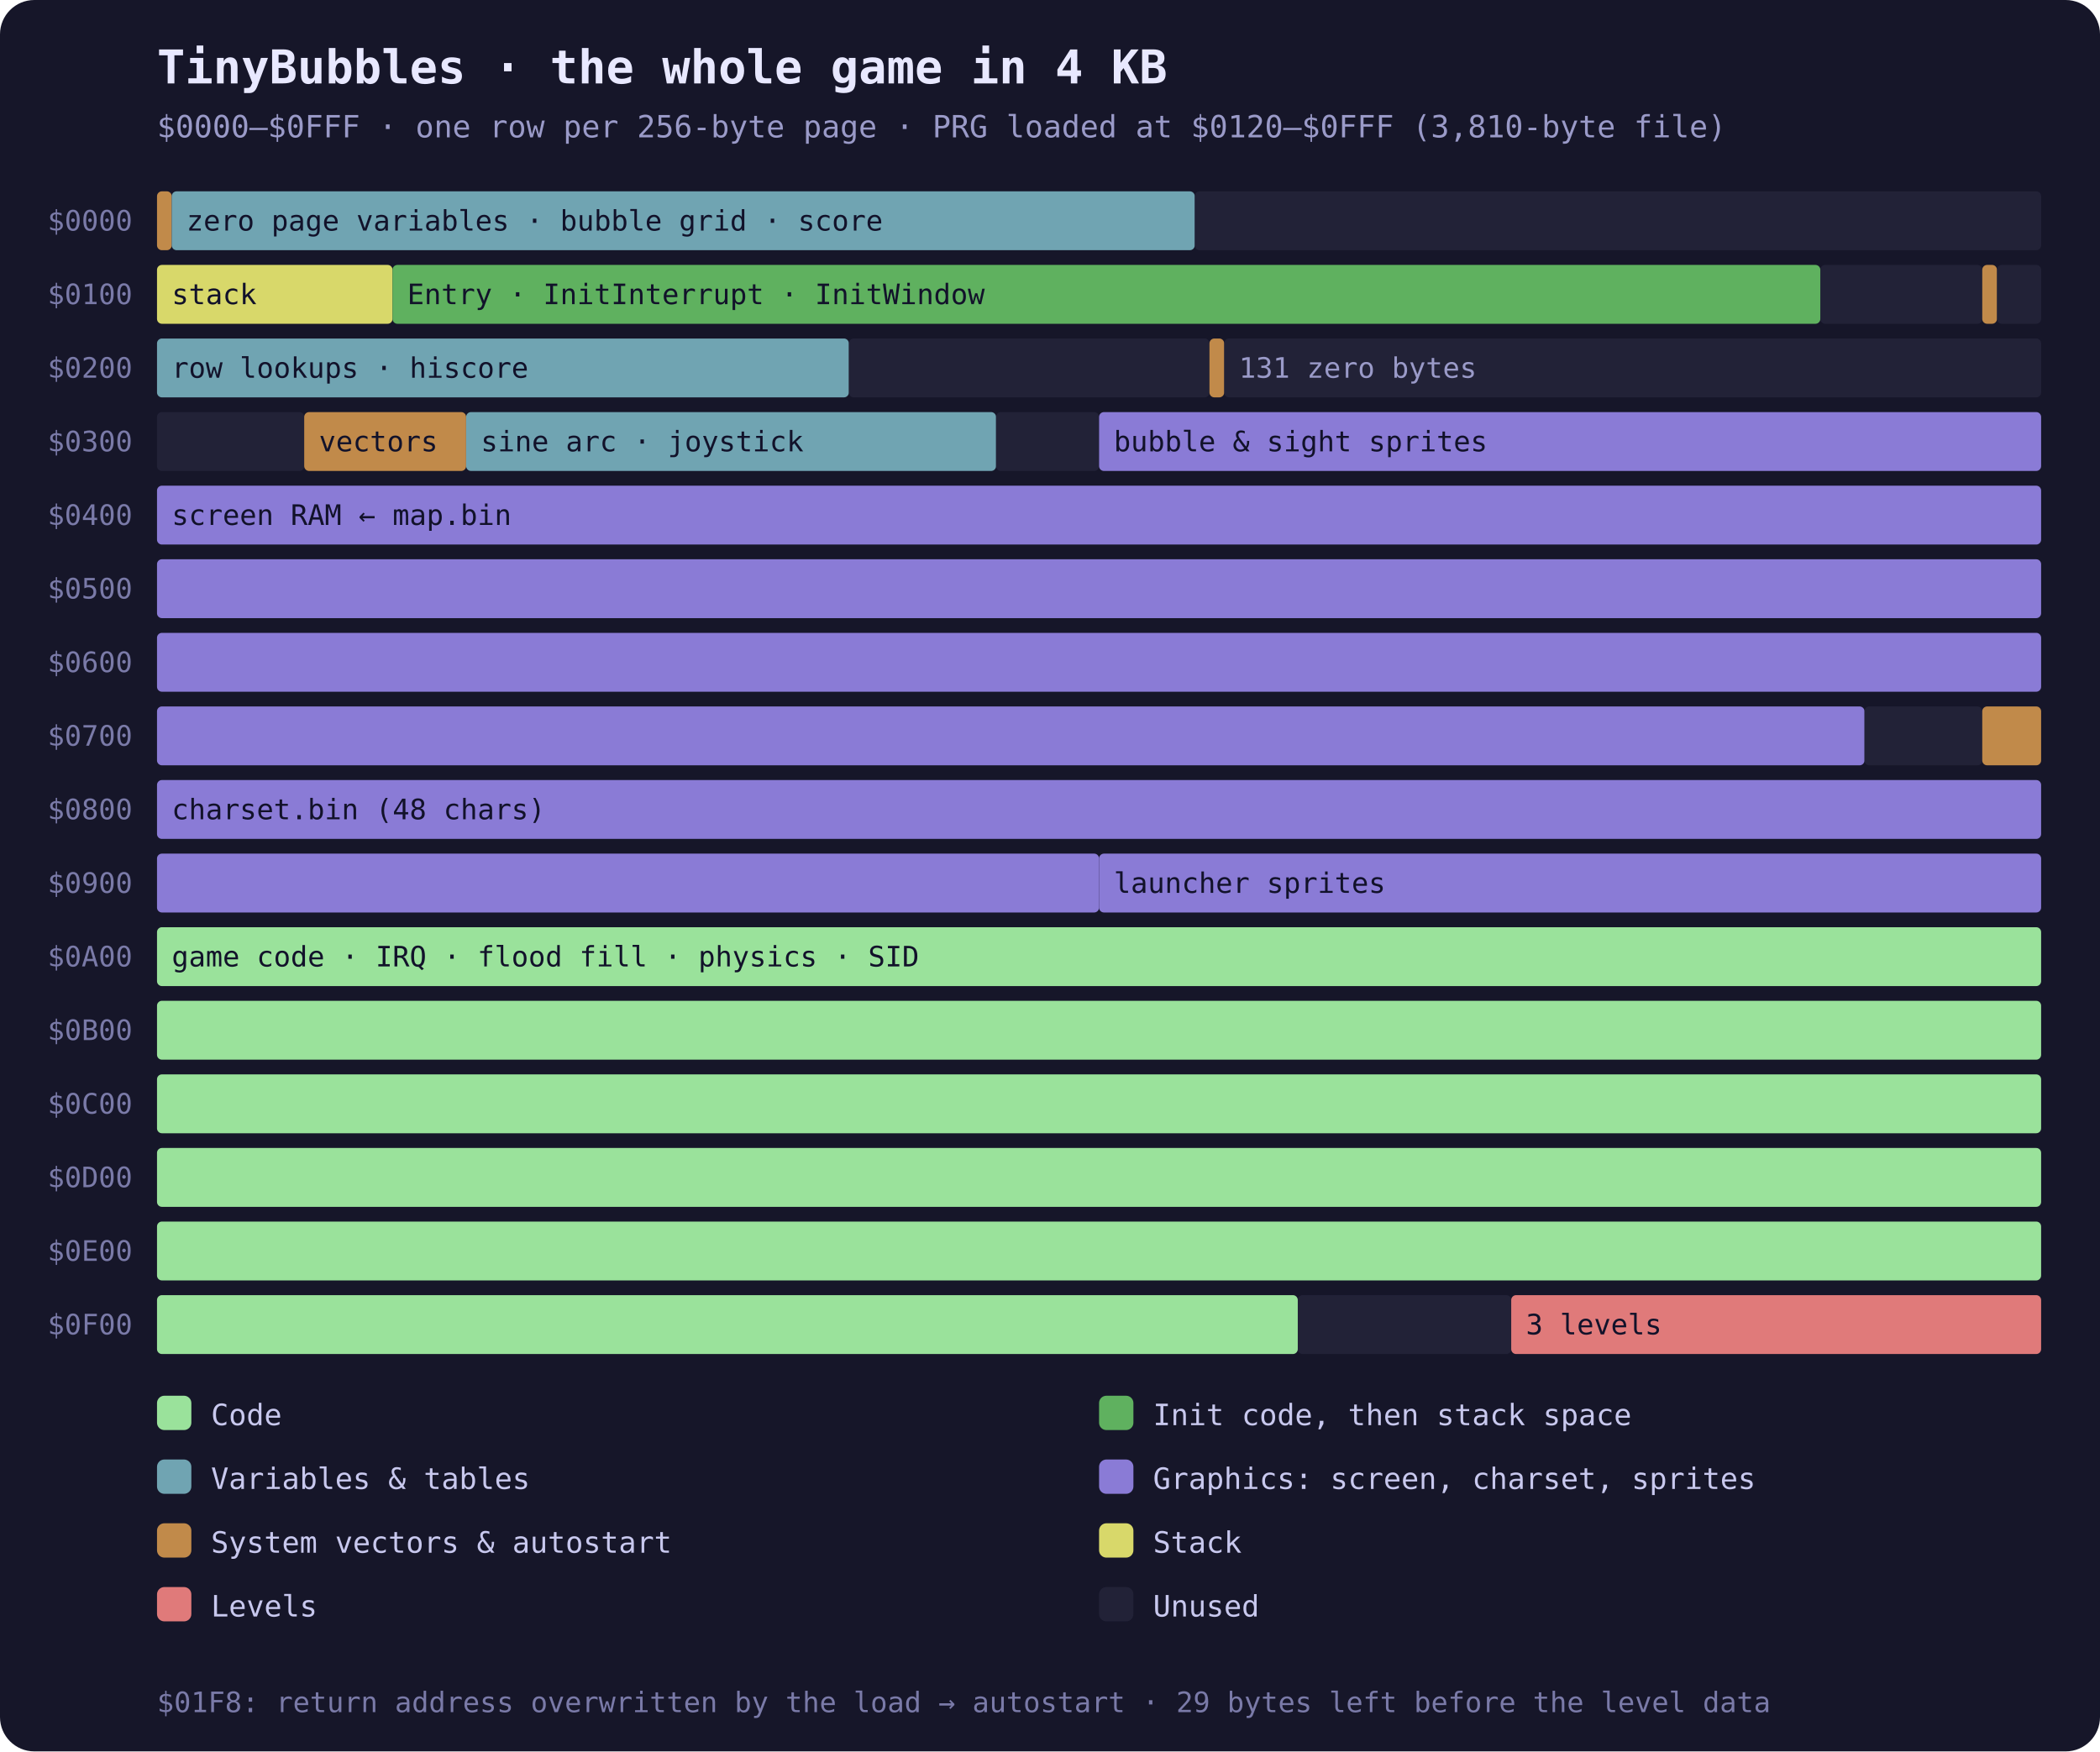
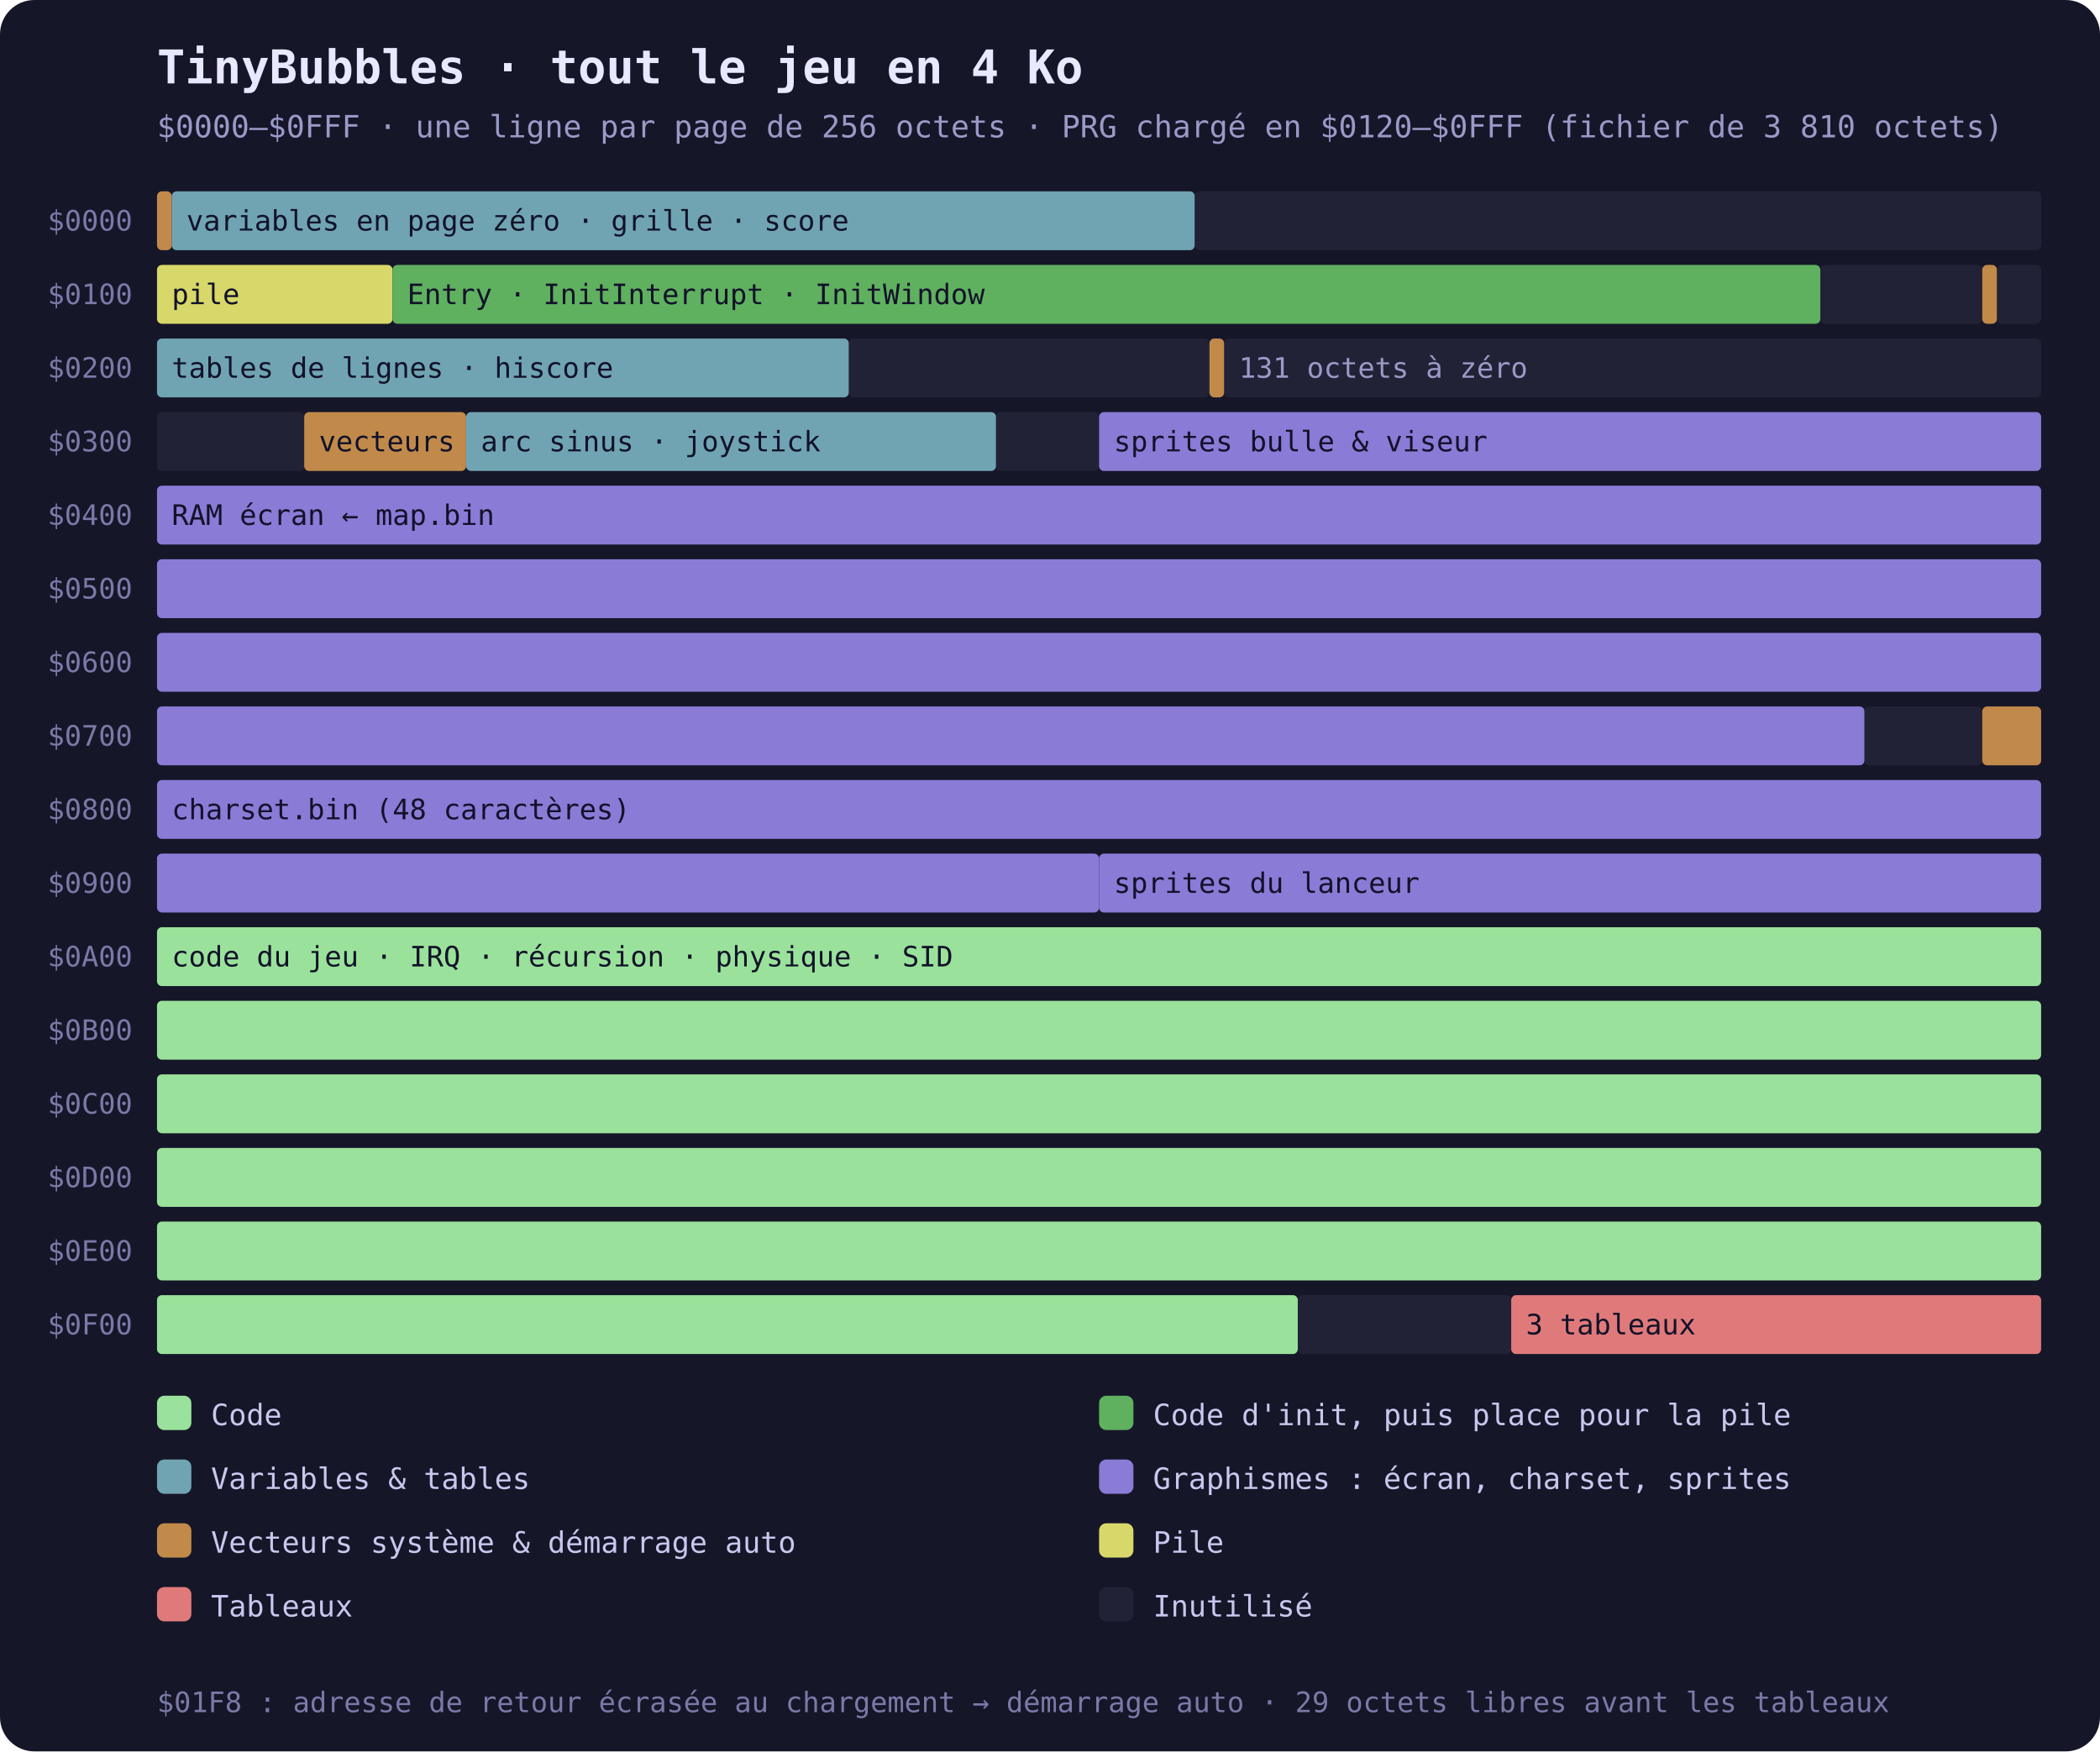
<svg xmlns="http://www.w3.org/2000/svg" width="856" height="714" viewBox="0 0 856 714" font-family="ui-monospace,SFMono-Regular,Menlo,Consolas,monospace">
  <rect width="856" height="714" rx="14" fill="#161629" />
-   <text x="64" y="34" fill="#e8e8ff" font-size="19" font-weight="700">TinyBubbles · the whole game in 4 KB</text>
-   <text x="64" y="56" fill="#9a9ac8" font-size="12.5">$0000–$0FFF · one row per 256-byte page · PRG loaded at $0120–$0FFF (3,810-byte file)</text>
+   <text x="64" y="34" fill="#e8e8ff" font-size="19" font-weight="700">TinyBubbles · tout le jeu en 4 Ko</text>
+   <text x="64" y="56" fill="#9a9ac8" font-size="12.5">$0000–$0FFF · une ligne par page de 256 octets · PRG chargé en $0120–$0FFF (fichier de 3 810 octets)</text>
  <text x="54" y="94.0" fill="#7a7aa8" font-size="11.5" text-anchor="end">$0000</text>
  <text x="54" y="124.0" fill="#7a7aa8" font-size="11.5" text-anchor="end">$0100</text>
  <text x="54" y="154.0" fill="#7a7aa8" font-size="11.5" text-anchor="end">$0200</text>
  <text x="54" y="184.0" fill="#7a7aa8" font-size="11.5" text-anchor="end">$0300</text>
  <text x="54" y="214.0" fill="#7a7aa8" font-size="11.5" text-anchor="end">$0400</text>
  <text x="54" y="244.0" fill="#7a7aa8" font-size="11.5" text-anchor="end">$0500</text>
  <text x="54" y="274.0" fill="#7a7aa8" font-size="11.5" text-anchor="end">$0600</text>
  <text x="54" y="304.0" fill="#7a7aa8" font-size="11.5" text-anchor="end">$0700</text>
  <text x="54" y="334.0" fill="#7a7aa8" font-size="11.5" text-anchor="end">$0800</text>
  <text x="54" y="364.0" fill="#7a7aa8" font-size="11.5" text-anchor="end">$0900</text>
  <text x="54" y="394.0" fill="#7a7aa8" font-size="11.5" text-anchor="end">$0A00</text>
  <text x="54" y="424.0" fill="#7a7aa8" font-size="11.5" text-anchor="end">$0B00</text>
  <text x="54" y="454.0" fill="#7a7aa8" font-size="11.5" text-anchor="end">$0C00</text>
  <text x="54" y="484.0" fill="#7a7aa8" font-size="11.5" text-anchor="end">$0D00</text>
  <text x="54" y="514.0" fill="#7a7aa8" font-size="11.5" text-anchor="end">$0E00</text>
  <text x="54" y="544.0" fill="#7a7aa8" font-size="11.5" text-anchor="end">$0F00</text>
  <rect x="64" y="78" width="6" height="24" fill="#c18a4a" rx="2" />
  <rect x="70" y="78" width="417" height="24" fill="#70a4b2" rx="2" />
-   <text x="76" y="94.0" font-size="11.5" fill="#12122a">zero page variables · bubble grid · score</text>
+   <text x="76" y="94.0" font-size="11.5" fill="#12122a">variables en page zéro · grille · score</text>
  <rect x="487" y="78" width="345" height="24" fill="#2c2c44" fill-opacity="0.55" rx="2" />
  <rect x="64" y="108" width="96" height="24" fill="#d8d86a" rx="2" />
-   <text x="70" y="124.0" font-size="11.5" fill="#12122a">stack</text>
+   <text x="70" y="124.0" font-size="11.5" fill="#12122a">pile</text>
  <rect x="160" y="108" width="582" height="24" fill="#5fb15f" rx="2" />
  <text x="166" y="124.0" font-size="11.5" fill="#12122a">Entry · InitInterrupt · InitWindow</text>
  <rect x="742" y="108" width="66" height="24" fill="#2c2c44" fill-opacity="0.55" rx="2" />
  <rect x="808" y="108" width="6" height="24" fill="#c18a4a" rx="2" />
  <rect x="814" y="108" width="18" height="24" fill="#2c2c44" fill-opacity="0.55" rx="2" />
  <rect x="64" y="138" width="282" height="24" fill="#70a4b2" rx="2" />
-   <text x="70" y="154.0" font-size="11.5" fill="#12122a">row lookups · hiscore</text>
+   <text x="70" y="154.0" font-size="11.5" fill="#12122a">tables de lignes · hiscore</text>
  <rect x="346" y="138" width="147" height="24" fill="#2c2c44" fill-opacity="0.55" rx="2" />
  <rect x="493" y="138" width="6" height="24" fill="#c18a4a" rx="2" />
  <rect x="499" y="138" width="333" height="24" fill="#2c2c44" fill-opacity="0.55" rx="2" />
-   <text x="505" y="154.0" font-size="11.5" fill="#9a9ac8">131 zero bytes</text>
+   <text x="505" y="154.0" font-size="11.5" fill="#9a9ac8">131 octets à zéro</text>
  <rect x="64" y="168" width="60" height="24" fill="#2c2c44" fill-opacity="0.55" rx="2" />
  <rect x="124" y="168" width="66" height="24" fill="#c18a4a" rx="2" />
-   <text x="130" y="184.0" font-size="11.5" fill="#12122a">vectors</text>
+   <text x="130" y="184.0" font-size="11.5" fill="#12122a">vecteurs</text>
  <rect x="190" y="168" width="216" height="24" fill="#70a4b2" rx="2" />
-   <text x="196" y="184.0" font-size="11.5" fill="#12122a">sine arc · joystick</text>
+   <text x="196" y="184.0" font-size="11.5" fill="#12122a">arc sinus · joystick</text>
  <rect x="406" y="168" width="42" height="24" fill="#2c2c44" fill-opacity="0.55" rx="2" />
  <rect x="448" y="168" width="384" height="24" fill="#8a7bd6" rx="2" />
-   <text x="454" y="184.0" font-size="11.5" fill="#12122a">bubble &amp; sight sprites</text>
+   <text x="454" y="184.0" font-size="11.5" fill="#12122a">sprites bulle &amp; viseur</text>
  <rect x="64" y="198" width="768" height="24" fill="#8a7bd6" rx="2" />
-   <text x="70" y="214.0" font-size="11.5" fill="#12122a">screen RAM  ←  map.bin</text>
+   <text x="70" y="214.0" font-size="11.5" fill="#12122a">RAM écran  ←  map.bin</text>
  <rect x="64" y="228" width="768" height="24" fill="#8a7bd6" rx="2" />
  <rect x="64" y="258" width="768" height="24" fill="#8a7bd6" rx="2" />
  <rect x="64" y="288" width="696" height="24" fill="#8a7bd6" rx="2" />
  <rect x="760" y="288" width="48" height="24" fill="#2c2c44" fill-opacity="0.55" rx="2" />
  <rect x="808" y="288" width="24" height="24" fill="#c18a4a" rx="2" />
  <rect x="64" y="318" width="768" height="24" fill="#8a7bd6" rx="2" />
-   <text x="70" y="334.0" font-size="11.5" fill="#12122a">charset.bin (48 chars)</text>
+   <text x="70" y="334.0" font-size="11.5" fill="#12122a">charset.bin (48 caractères)</text>
  <rect x="64" y="348" width="384" height="24" fill="#8a7bd6" rx="2" />
  <rect x="448" y="348" width="384" height="24" fill="#8a7bd6" rx="2" />
-   <text x="454" y="364.0" font-size="11.5" fill="#12122a">launcher sprites</text>
+   <text x="454" y="364.0" font-size="11.5" fill="#12122a">sprites du lanceur</text>
  <rect x="64" y="378" width="768" height="24" fill="#9ae29b" rx="2" />
-   <text x="70" y="394.0" font-size="11.5" fill="#12122a">game code · IRQ · flood fill · physics · SID</text>
+   <text x="70" y="394.0" font-size="11.5" fill="#12122a">code du jeu · IRQ · récursion · physique · SID</text>
  <rect x="64" y="408" width="768" height="24" fill="#9ae29b" rx="2" />
  <rect x="64" y="438" width="768" height="24" fill="#9ae29b" rx="2" />
  <rect x="64" y="468" width="768" height="24" fill="#9ae29b" rx="2" />
  <rect x="64" y="498" width="768" height="24" fill="#9ae29b" rx="2" />
  <rect x="64" y="528" width="465" height="24" fill="#9ae29b" rx="2" />
  <rect x="529" y="528" width="87" height="24" fill="#2c2c44" fill-opacity="0.55" rx="2" />
  <rect x="616" y="528" width="216" height="24" fill="#e07a7a" rx="2" />
-   <text x="622" y="544.0" font-size="11.5" fill="#12122a">3 levels</text>
+   <text x="622" y="544.0" font-size="11.5" fill="#12122a">3 tableaux</text>
  <rect x="64" y="569" width="14" height="14" rx="3" fill="#9ae29b" />
  <text x="86" y="581" fill="#c8c8ee" font-size="12">Code</text>
  <rect x="448" y="569" width="14" height="14" rx="3" fill="#5fb15f" />
-   <text x="470" y="581" fill="#c8c8ee" font-size="12">Init code, then stack space</text>
+   <text x="470" y="581" fill="#c8c8ee" font-size="12">Code d'init, puis place pour la pile</text>
  <rect x="64" y="595" width="14" height="14" rx="3" fill="#70a4b2" />
  <text x="86" y="607" fill="#c8c8ee" font-size="12">Variables &amp; tables</text>
  <rect x="448" y="595" width="14" height="14" rx="3" fill="#8a7bd6" />
-   <text x="470" y="607" fill="#c8c8ee" font-size="12">Graphics: screen, charset, sprites</text>
+   <text x="470" y="607" fill="#c8c8ee" font-size="12">Graphismes : écran, charset, sprites</text>
  <rect x="64" y="621" width="14" height="14" rx="3" fill="#c18a4a" />
-   <text x="86" y="633" fill="#c8c8ee" font-size="12">System vectors &amp; autostart</text>
+   <text x="86" y="633" fill="#c8c8ee" font-size="12">Vecteurs système &amp; démarrage auto</text>
  <rect x="448" y="621" width="14" height="14" rx="3" fill="#d8d86a" />
-   <text x="470" y="633" fill="#c8c8ee" font-size="12">Stack</text>
+   <text x="470" y="633" fill="#c8c8ee" font-size="12">Pile</text>
  <rect x="64" y="647" width="14" height="14" rx="3" fill="#e07a7a" />
-   <text x="86" y="659" fill="#c8c8ee" font-size="12">Levels</text>
+   <text x="86" y="659" fill="#c8c8ee" font-size="12">Tableaux</text>
  <rect x="448" y="647" width="14" height="14" rx="3" fill="#2c2c44" fill-opacity="0.55" />
-   <text x="470" y="659" fill="#c8c8ee" font-size="12">Unused</text>
-   <text x="64" y="698" fill="#7a7aa8" font-size="11.5">$01F8: return address overwritten by the load → autostart · 29 bytes left before the level data</text>
+   <text x="470" y="659" fill="#c8c8ee" font-size="12">Inutilisé</text>
+   <text x="64" y="698" fill="#7a7aa8" font-size="11.5">$01F8 : adresse de retour écrasée au chargement → démarrage auto · 29 octets libres avant les tableaux</text>
</svg>
